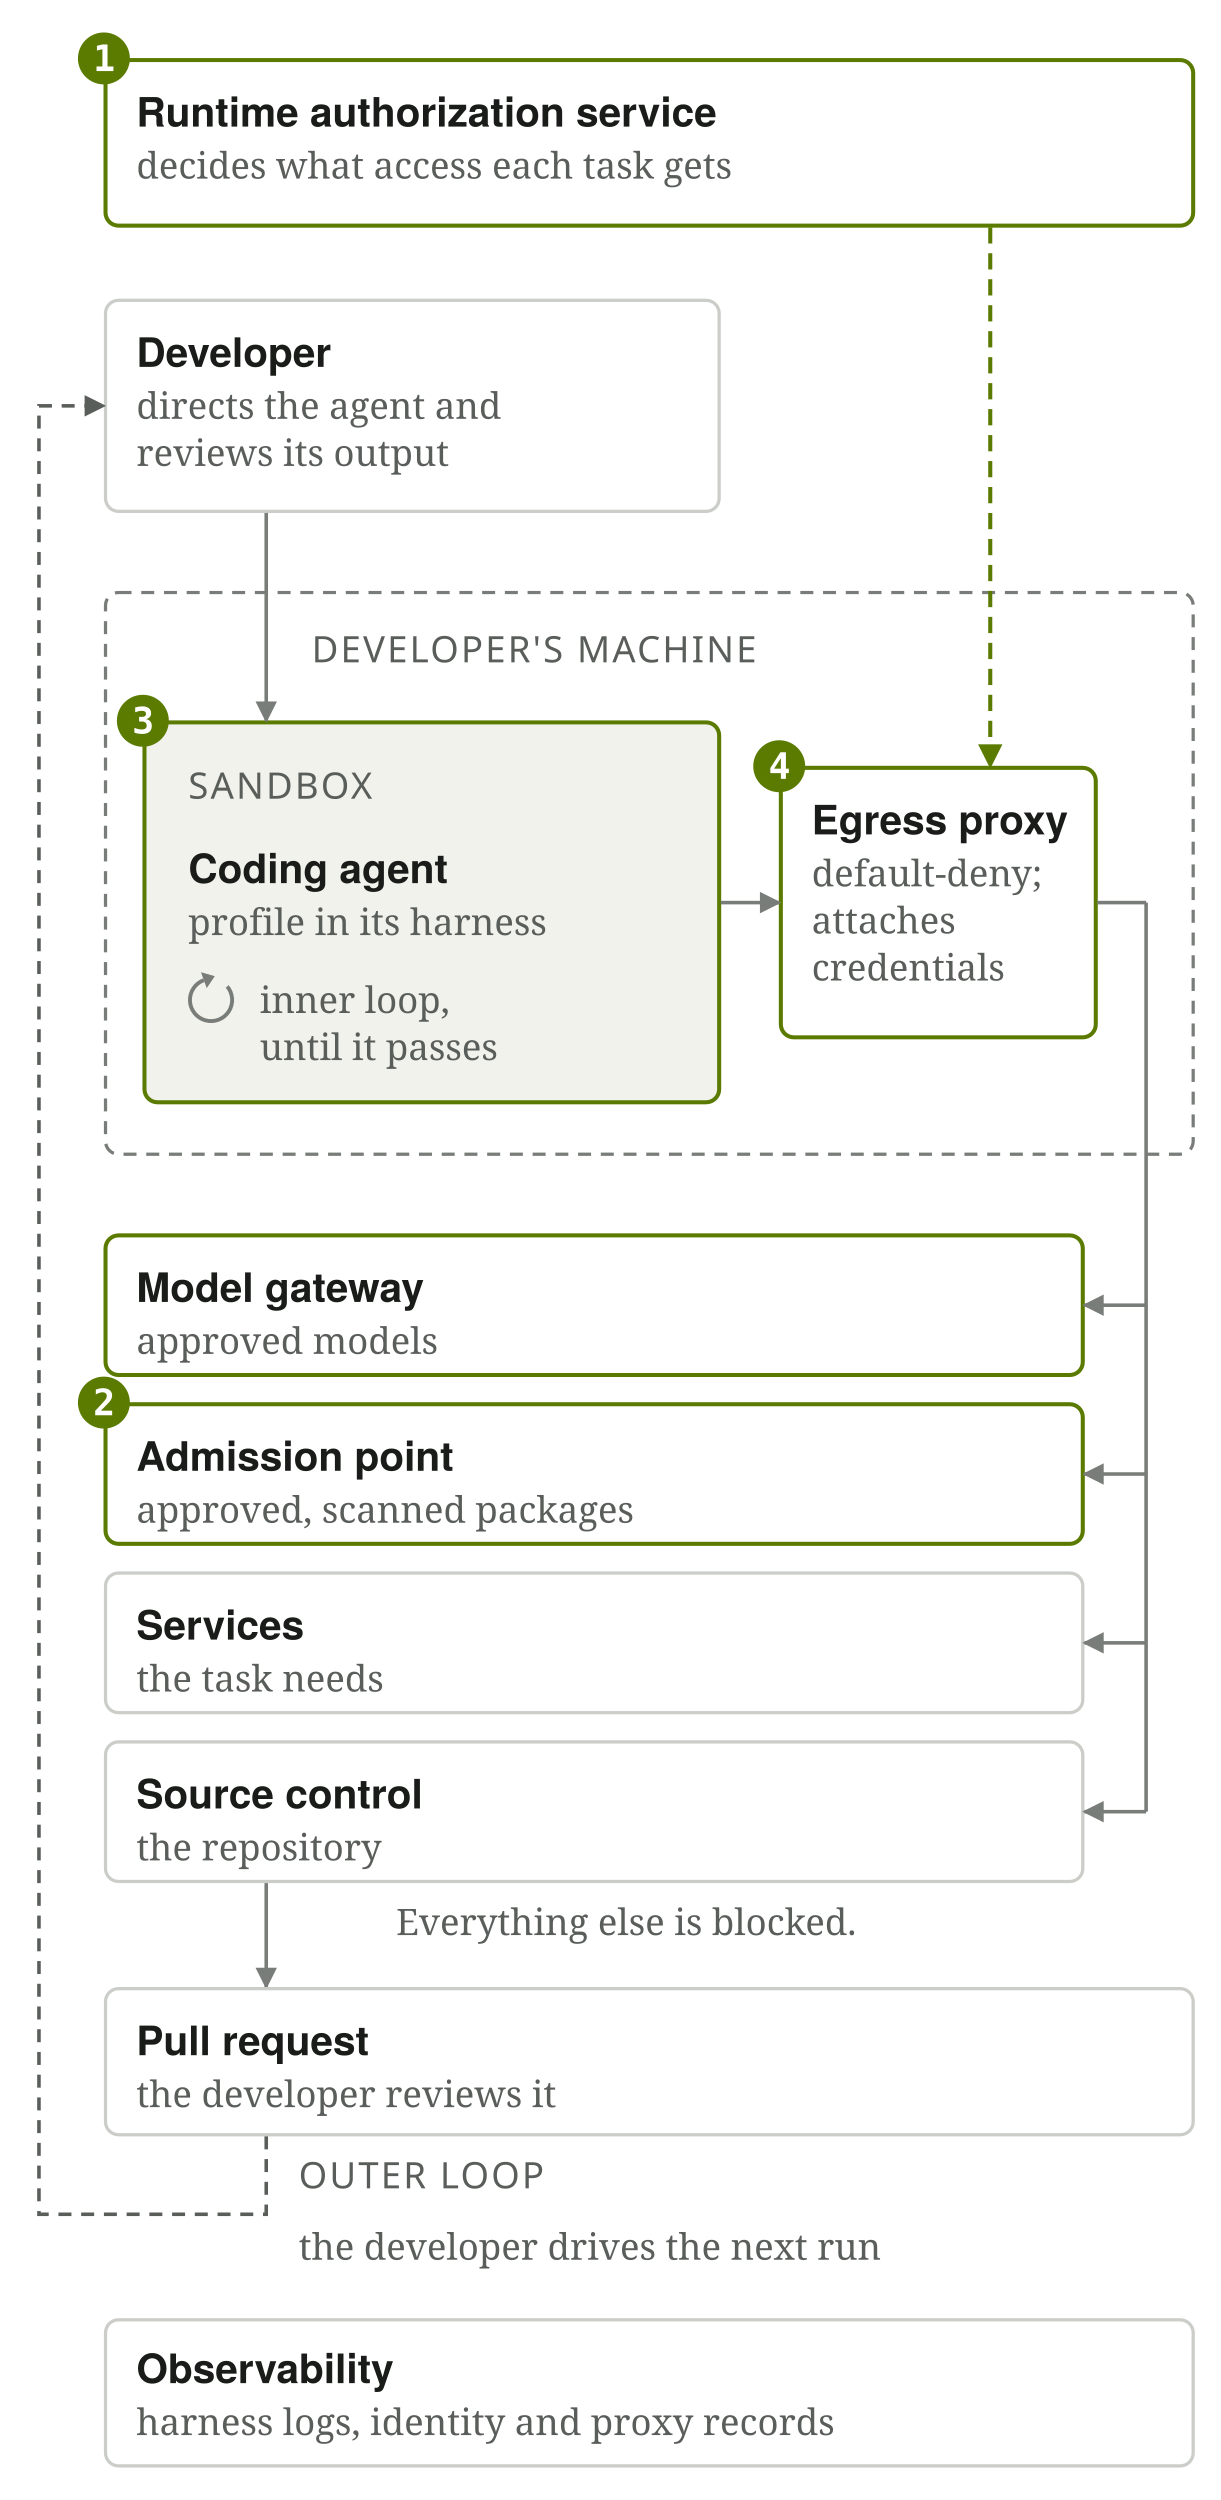
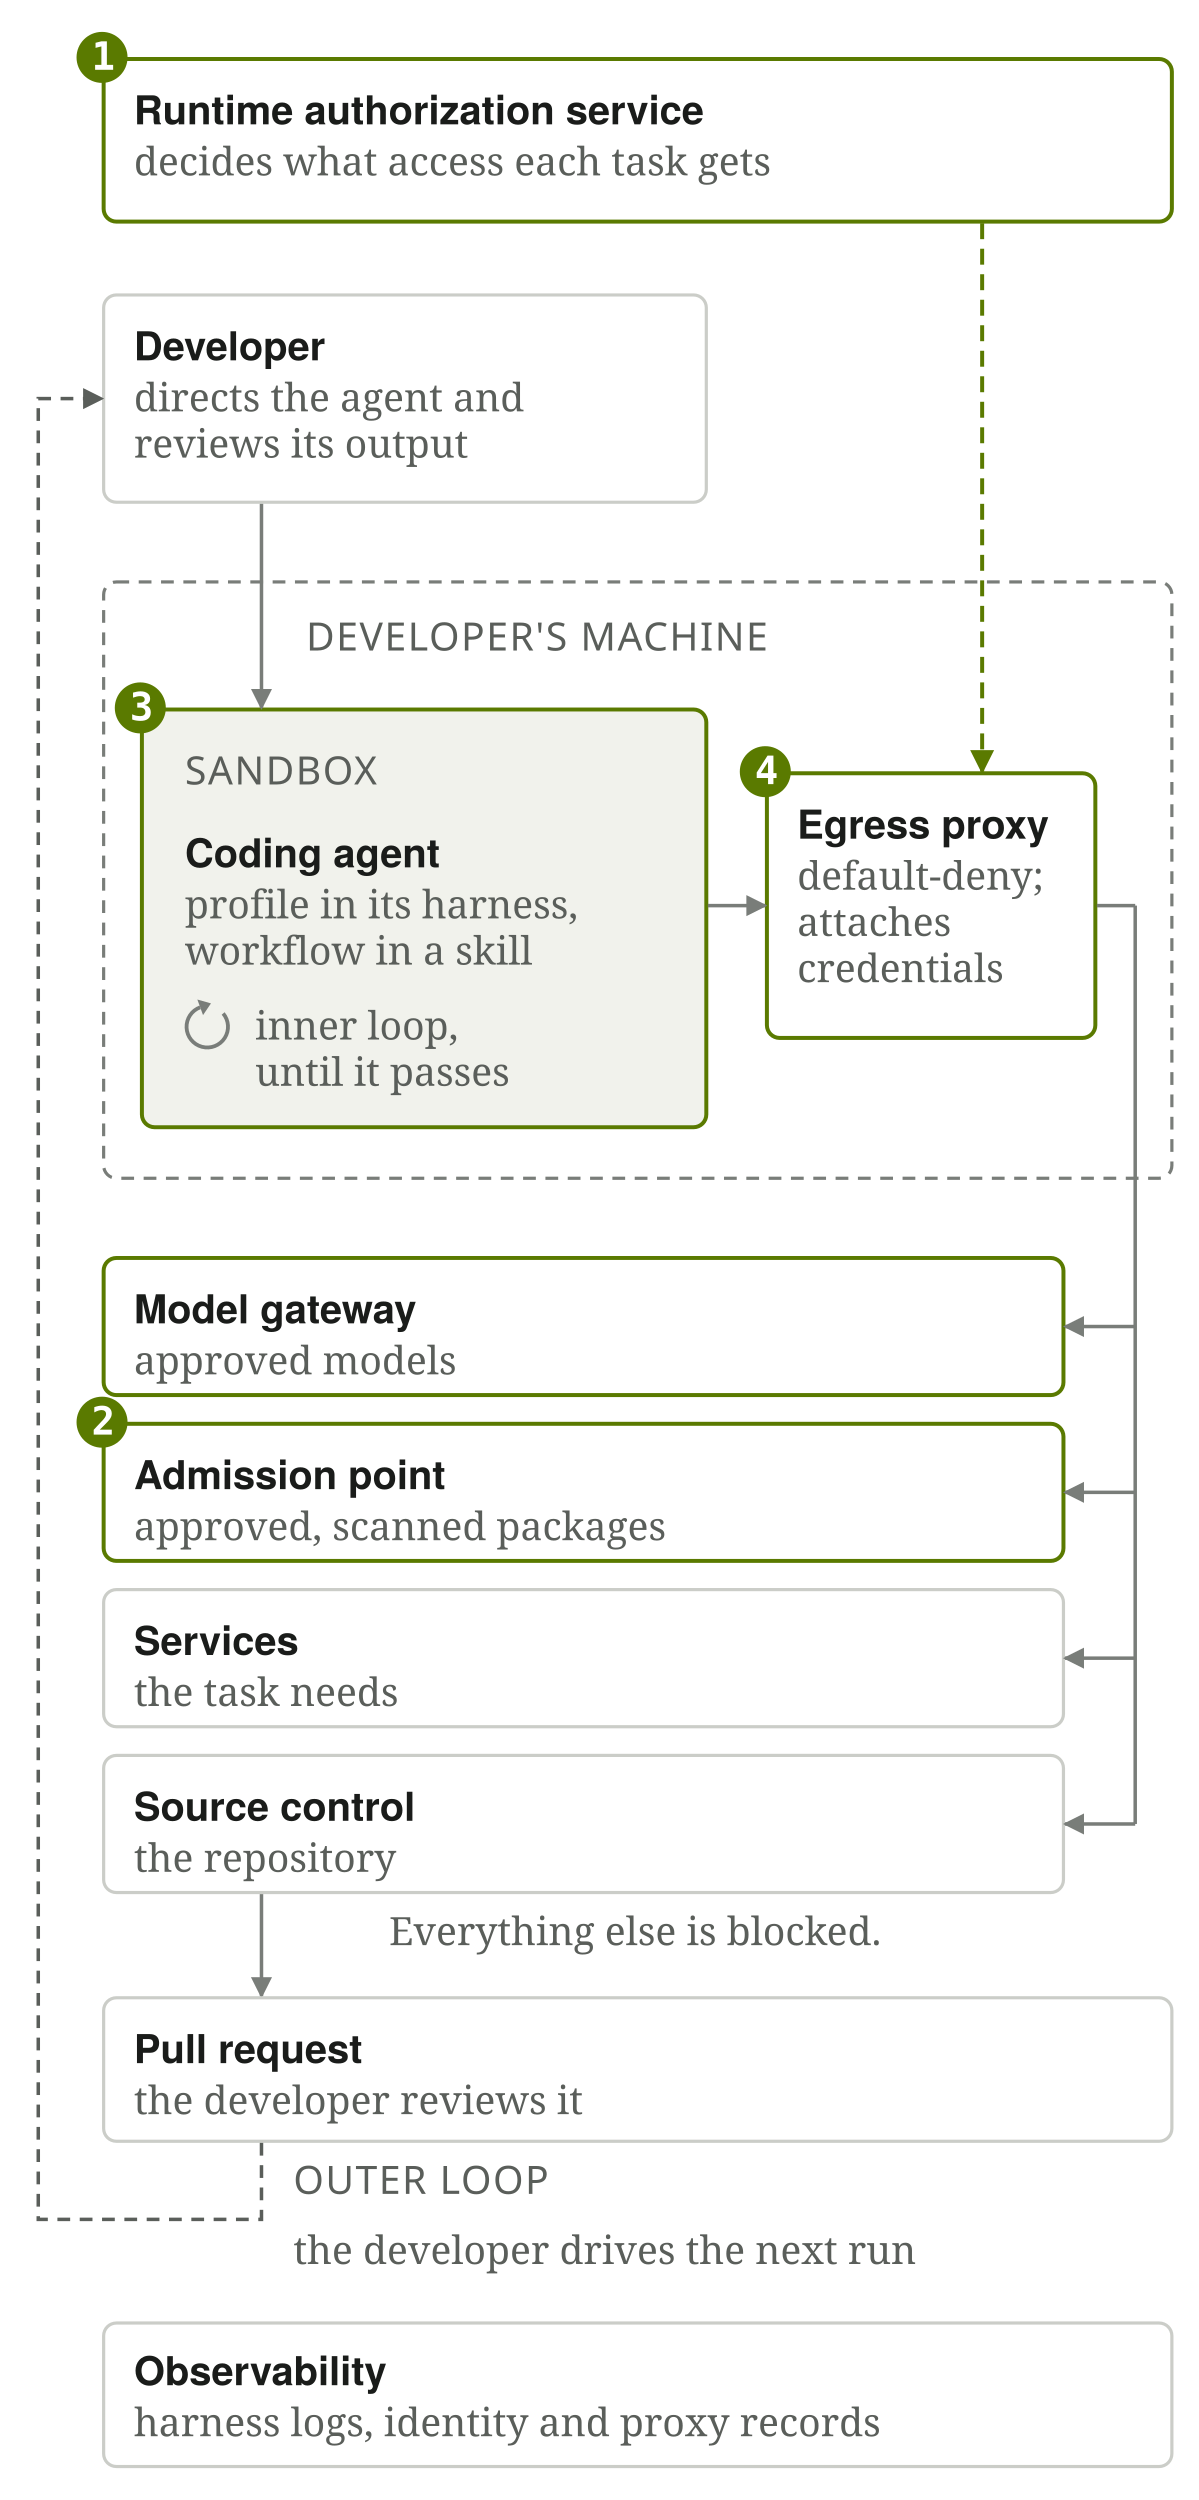
- <svg xmlns="http://www.w3.org/2000/svg" viewBox="0 0 376 770" width="376" height="770" role="img" aria-labelledby="sf3n-t sf3n-d">
-   <rect width="376" height="770" fill="#FFFFFF" />
+ <svg xmlns="http://www.w3.org/2000/svg" viewBox="0 0 376 784" width="376" height="784" role="img" aria-labelledby="sf3n-t sf3n-d">
+   <rect width="376" height="784" fill="#FFFFFF" />
  <defs>
    <marker id="sf3n-a" viewBox="0 0 10 10" refX="9" refY="5" markerWidth="6" markerHeight="6" orient="auto-start-reverse">
      <path d="M0 0 L10 5 L0 10 z" fill="#797D79" />
    </marker>
    <marker id="sf3n-g" viewBox="0 0 10 10" refX="9" refY="5" markerWidth="6" markerHeight="6" orient="auto-start-reverse">
      <path d="M0 0 L10 5 L0 10 z" fill="#5A7A00" />
    </marker>
    <marker id="sf3n-s" viewBox="0 0 10 10" refX="9" refY="5" markerWidth="6" markerHeight="6" orient="auto-start-reverse">
      <path d="M0 0 L10 5 L0 10 z" fill="#5A5E5A" />
    </marker>
  </defs>
  <g transform="translate(8 8)">
    <rect x="24.5" y="10.5" width="335" height="51" rx="4" fill="none" stroke="#5A7A00" stroke-width="1.25" />
    <circle cx="24" cy="10" r="8" fill="#5A7A00" />
-     <text x="20.7" y="13.9" font-family="'IBM Plex Mono',ui-monospace,'SF Mono',Menlo,Consolas,monospace" font-size="11.25" fill="#FFFFFF" font-weight="600">1</text>
+     <text x="20.7" y="13.9" font-family="'IBM Plex Mono',ui-monospace,'SF Mono',Menlo,Consolas,monospace" font-size="12.25" fill="#FFFFFF" font-weight="600">1</text>
    <text x="34" y="31" font-family="Figtree,'Avenir Next','Helvetica Neue',sans-serif" font-size="12.5" fill="#1A1C1A" font-weight="600">Runtime authorization service</text>
-     <text x="34" y="47.0" font-family="'IBM Plex Serif',Charter,Georgia,serif" font-size="11.25" fill="#5A5E5A" font-weight="400">decides what access each task gets</text>
+     <text x="34" y="47.0" font-family="'IBM Plex Serif',Charter,Georgia,serif" font-size="12.25" fill="#5A5E5A" font-weight="400">decides what access each task gets</text>
    <rect x="24.5" y="84.5" width="189" height="65" rx="4" fill="none" stroke="#CBCDC8" stroke-width="1" />
    <text x="34" y="105" font-family="Figtree,'Avenir Next','Helvetica Neue',sans-serif" font-size="12.5" fill="#1A1C1A" font-weight="600">Developer</text>
-     <text x="34" y="121.0" font-family="'IBM Plex Serif',Charter,Georgia,serif" font-size="11.25" fill="#5A5E5A" font-weight="400">directs the agent and</text>
-     <text x="34" y="135.5" font-family="'IBM Plex Serif',Charter,Georgia,serif" font-size="11.25" fill="#5A5E5A" font-weight="400">reviews its output</text>
-     <text x="88" y="196" font-family="'Chakra Petch','Avenir Next',sans-serif" font-size="11.25" fill="#5A5E5A" font-weight="500" letter-spacing="0.06em">DEVELOPER'S MACHINE</text>
-     <rect x="36.5" y="214.5" width="177" height="117" rx="4" fill="#F1F2EC" stroke="#5A7A00" stroke-width="1.25" />
+     <text x="34" y="121.0" font-family="'IBM Plex Serif',Charter,Georgia,serif" font-size="12.25" fill="#5A5E5A" font-weight="400">directs the agent and</text>
+     <text x="34" y="135.5" font-family="'IBM Plex Serif',Charter,Georgia,serif" font-size="12.25" fill="#5A5E5A" font-weight="400">reviews its output</text>
+     <text x="88" y="196" font-family="'Chakra Petch','Avenir Next',sans-serif" font-size="12.25" fill="#5A5E5A" font-weight="500" letter-spacing="0.04em">DEVELOPER'S MACHINE</text>
+     <rect x="36.5" y="214.5" width="177" height="131" rx="4" fill="#F1F2EC" stroke="#5A7A00" stroke-width="1.25" />
    <circle cx="36" cy="214" r="8" fill="#5A7A00" />
-     <text x="32.7" y="217.9" font-family="'IBM Plex Mono',ui-monospace,'SF Mono',Menlo,Consolas,monospace" font-size="11.25" fill="#FFFFFF" font-weight="600">3</text>
-     <text x="50" y="238" font-family="'Chakra Petch','Avenir Next',sans-serif" font-size="11.25" fill="#5A5E5A" font-weight="500" letter-spacing="0.06em">SANDBOX</text>
+     <text x="32.7" y="217.9" font-family="'IBM Plex Mono',ui-monospace,'SF Mono',Menlo,Consolas,monospace" font-size="12.25" fill="#FFFFFF" font-weight="600">3</text>
+     <text x="50" y="238" font-family="'Chakra Petch','Avenir Next',sans-serif" font-size="12.25" fill="#5A5E5A" font-weight="500" letter-spacing="0.04em">SANDBOX</text>
    <text x="50" y="264" font-family="Figtree,'Avenir Next','Helvetica Neue',sans-serif" font-size="12.5" fill="#1A1C1A" font-weight="600">Coding agent</text>
-     <text x="50" y="280" font-family="'IBM Plex Serif',Charter,Georgia,serif" font-size="11.25" fill="#5A5E5A" font-weight="400">profile in its harness</text>
-     <path d="M61.98 295.82 A6.5 6.5 0 1 1 54.78 293.89" fill="none" stroke="#797D79" stroke-width="1.2" />
-     <path d="M58.16 292.66 L55.67 296.34 L53.89 291.45 z" fill="#797D79" />
-     <text x="72" y="304" font-family="'IBM Plex Serif',Charter,Georgia,serif" font-size="11.25" fill="#5A5E5A" font-weight="400">inner loop,</text>
-     <text x="72" y="318.5" font-family="'IBM Plex Serif',Charter,Georgia,serif" font-size="11.25" fill="#5A5E5A" font-weight="400">until it passes</text>
+     <text x="50" y="280.0" font-family="'IBM Plex Serif',Charter,Georgia,serif" font-size="12.25" fill="#5A5E5A" font-weight="400">profile in its harness,</text>
+     <text x="50" y="294.5" font-family="'IBM Plex Serif',Charter,Georgia,serif" font-size="12.25" fill="#5A5E5A" font-weight="400">workflow in a skill</text>
+     <path d="M61.98 309.82 A6.5 6.5 0 1 1 54.78 307.89" fill="none" stroke="#797D79" stroke-width="1.2" />
+     <path d="M58.16 306.66 L55.67 310.34 L53.89 305.45 z" fill="#797D79" />
+     <text x="72" y="318" font-family="'IBM Plex Serif',Charter,Georgia,serif" font-size="12.25" fill="#5A5E5A" font-weight="400">inner loop,</text>
+     <text x="72" y="332.5" font-family="'IBM Plex Serif',Charter,Georgia,serif" font-size="12.25" fill="#5A5E5A" font-weight="400">until it passes</text>
    <path d="M74 150 L74 214" fill="none" stroke="#797D79" stroke-width="1.1" marker-end="url(#sf3n-a)" />
-     <rect x="24.5" y="174.5" width="335" height="173" rx="4" fill="none" stroke="#797D79" stroke-width="1" stroke-dasharray="4 3" />
-     <rect x="232.5" y="228.5" width="97" height="83" rx="4" fill="none" stroke="#5A7A00" stroke-width="1.25" />
-     <circle cx="232" cy="228" r="8" fill="#5A7A00" />
-     <text x="228.7" y="231.9" font-family="'IBM Plex Mono',ui-monospace,'SF Mono',Menlo,Consolas,monospace" font-size="11.25" fill="#FFFFFF" font-weight="600">4</text>
-     <text x="242" y="249" font-family="Figtree,'Avenir Next','Helvetica Neue',sans-serif" font-size="12.5" fill="#1A1C1A" font-weight="600">Egress proxy</text>
-     <text x="242" y="265.0" font-family="'IBM Plex Serif',Charter,Georgia,serif" font-size="11.25" fill="#5A5E5A" font-weight="400">default-deny;</text>
-     <text x="242" y="279.5" font-family="'IBM Plex Serif',Charter,Georgia,serif" font-size="11.25" fill="#5A5E5A" font-weight="400">attaches</text>
-     <text x="242" y="294.0" font-family="'IBM Plex Serif',Charter,Georgia,serif" font-size="11.25" fill="#5A5E5A" font-weight="400">credentials</text>
-     <path d="M214 270 L232 270" fill="none" stroke="#797D79" stroke-width="1.1" marker-end="url(#sf3n-a)" />
-     <path d="M297 62 L297 228" fill="none" stroke="#5A7A00" stroke-width="1.25" stroke-dasharray="5 3" marker-end="url(#sf3n-g)" />
-     <rect x="24.5" y="372.5" width="301" height="43" rx="4" fill="none" stroke="#5A7A00" stroke-width="1.25" />
-     <text x="34" y="393" font-family="Figtree,'Avenir Next','Helvetica Neue',sans-serif" font-size="12.5" fill="#1A1C1A" font-weight="600">Model gateway</text>
-     <text x="34" y="409.0" font-family="'IBM Plex Serif',Charter,Georgia,serif" font-size="11.25" fill="#5A5E5A" font-weight="400">approved models</text>
-     <rect x="24.5" y="424.5" width="301" height="43" rx="4" fill="none" stroke="#5A7A00" stroke-width="1.25" />
-     <circle cx="24" cy="424" r="8" fill="#5A7A00" />
-     <text x="20.7" y="427.9" font-family="'IBM Plex Mono',ui-monospace,'SF Mono',Menlo,Consolas,monospace" font-size="11.25" fill="#FFFFFF" font-weight="600">2</text>
-     <text x="34" y="445" font-family="Figtree,'Avenir Next','Helvetica Neue',sans-serif" font-size="12.5" fill="#1A1C1A" font-weight="600">Admission point</text>
-     <text x="34" y="461.0" font-family="'IBM Plex Serif',Charter,Georgia,serif" font-size="11.25" fill="#5A5E5A" font-weight="400">approved, scanned packages</text>
-     <rect x="24.5" y="476.5" width="301" height="43" rx="4" fill="none" stroke="#CBCDC8" stroke-width="1" />
-     <text x="34" y="497" font-family="Figtree,'Avenir Next','Helvetica Neue',sans-serif" font-size="12.5" fill="#1A1C1A" font-weight="600">Services</text>
-     <text x="34" y="513.0" font-family="'IBM Plex Serif',Charter,Georgia,serif" font-size="11.25" fill="#5A5E5A" font-weight="400">the task needs</text>
-     <rect x="24.5" y="528.5" width="301" height="43" rx="4" fill="none" stroke="#CBCDC8" stroke-width="1" />
-     <text x="34" y="549" font-family="Figtree,'Avenir Next','Helvetica Neue',sans-serif" font-size="12.5" fill="#1A1C1A" font-weight="600">Source control</text>
-     <text x="34" y="565.0" font-family="'IBM Plex Serif',Charter,Georgia,serif" font-size="11.25" fill="#5A5E5A" font-weight="400">the repository</text>
-     <path d="M330 270 L345 270" fill="none" stroke="#797D79" stroke-width="1.1" />
-     <path d="M345 270 L345 550" fill="none" stroke="#797D79" stroke-width="1.1" />
-     <path d="M345 394 L326 394" fill="none" stroke="#797D79" stroke-width="1.1" marker-end="url(#sf3n-a)" />
-     <path d="M345 446 L326 446" fill="none" stroke="#797D79" stroke-width="1.1" marker-end="url(#sf3n-a)" />
-     <path d="M345 498 L326 498" fill="none" stroke="#797D79" stroke-width="1.1" marker-end="url(#sf3n-a)" />
-     <path d="M345 550 L326 550" fill="none" stroke="#797D79" stroke-width="1.1" marker-end="url(#sf3n-a)" />
-     <text x="114" y="588" font-family="'IBM Plex Serif',Charter,Georgia,serif" font-size="11.25" fill="#5A5E5A" font-weight="400">Everything else is blocked.</text>
-     <path d="M74 572 L74 604" fill="none" stroke="#797D79" stroke-width="1.1" marker-end="url(#sf3n-a)" />
-     <rect x="24.5" y="604.5" width="335" height="45" rx="4" fill="none" stroke="#CBCDC8" stroke-width="1" />
-     <text x="34" y="625" font-family="Figtree,'Avenir Next','Helvetica Neue',sans-serif" font-size="12.5" fill="#1A1C1A" font-weight="600">Pull request</text>
-     <text x="34" y="641.0" font-family="'IBM Plex Serif',Charter,Georgia,serif" font-size="11.25" fill="#5A5E5A" font-weight="400">the developer reviews it</text>
-     <path d="M74 650 L74 674 L4 674 L4 117 L24 117" fill="none" stroke="#5A5E5A" stroke-width="1.1" stroke-dasharray="4 3" marker-end="url(#sf3n-s)" />
-     <text x="84" y="666" font-family="'Chakra Petch','Avenir Next',sans-serif" font-size="11.25" fill="#5A5E5A" font-weight="500" letter-spacing="0.06em">OUTER LOOP</text>
-     <text x="84" y="688" font-family="'IBM Plex Serif',Charter,Georgia,serif" font-size="11.25" fill="#5A5E5A" font-weight="400">the developer drives the next run</text>
-     <rect x="24.5" y="706.5" width="335" height="45" rx="4" fill="none" stroke="#CBCDC8" stroke-width="1" />
-     <text x="34" y="726" font-family="Figtree,'Avenir Next','Helvetica Neue',sans-serif" font-size="12.5" fill="#1A1C1A" font-weight="600">Observability</text>
-     <text x="34" y="742" font-family="'IBM Plex Serif',Charter,Georgia,serif" font-size="11.25" fill="#5A5E5A" font-weight="400">harness logs, identity and proxy records</text>
+     <rect x="24.5" y="174.5" width="335" height="187" rx="4" fill="none" stroke="#797D79" stroke-width="1" stroke-dasharray="4 3" />
+     <rect x="232.5" y="234.5" width="103" height="83" rx="4" fill="none" stroke="#5A7A00" stroke-width="1.25" />
+     <circle cx="232" cy="234" r="8" fill="#5A7A00" />
+     <text x="228.7" y="237.9" font-family="'IBM Plex Mono',ui-monospace,'SF Mono',Menlo,Consolas,monospace" font-size="12.25" fill="#FFFFFF" font-weight="600">4</text>
+     <text x="242" y="255" font-family="Figtree,'Avenir Next','Helvetica Neue',sans-serif" font-size="12.5" fill="#1A1C1A" font-weight="600">Egress proxy</text>
+     <text x="242" y="271.0" font-family="'IBM Plex Serif',Charter,Georgia,serif" font-size="12.25" fill="#5A5E5A" font-weight="400">default-deny;</text>
+     <text x="242" y="285.5" font-family="'IBM Plex Serif',Charter,Georgia,serif" font-size="12.25" fill="#5A5E5A" font-weight="400">attaches</text>
+     <text x="242" y="300.0" font-family="'IBM Plex Serif',Charter,Georgia,serif" font-size="12.25" fill="#5A5E5A" font-weight="400">credentials</text>
+     <path d="M214 276 L232 276" fill="none" stroke="#797D79" stroke-width="1.1" marker-end="url(#sf3n-a)" />
+     <path d="M300 62 L300 234" fill="none" stroke="#5A7A00" stroke-width="1.25" stroke-dasharray="5 3" marker-end="url(#sf3n-g)" />
+     <rect x="24.5" y="386.5" width="301" height="43" rx="4" fill="none" stroke="#5A7A00" stroke-width="1.25" />
+     <text x="34" y="407" font-family="Figtree,'Avenir Next','Helvetica Neue',sans-serif" font-size="12.5" fill="#1A1C1A" font-weight="600">Model gateway</text>
+     <text x="34" y="423.0" font-family="'IBM Plex Serif',Charter,Georgia,serif" font-size="12.25" fill="#5A5E5A" font-weight="400">approved models</text>
+     <rect x="24.5" y="438.5" width="301" height="43" rx="4" fill="none" stroke="#5A7A00" stroke-width="1.25" />
+     <circle cx="24" cy="438" r="8" fill="#5A7A00" />
+     <text x="20.7" y="441.9" font-family="'IBM Plex Mono',ui-monospace,'SF Mono',Menlo,Consolas,monospace" font-size="12.25" fill="#FFFFFF" font-weight="600">2</text>
+     <text x="34" y="459" font-family="Figtree,'Avenir Next','Helvetica Neue',sans-serif" font-size="12.5" fill="#1A1C1A" font-weight="600">Admission point</text>
+     <text x="34" y="475.0" font-family="'IBM Plex Serif',Charter,Georgia,serif" font-size="12.25" fill="#5A5E5A" font-weight="400">approved, scanned packages</text>
+     <rect x="24.5" y="490.5" width="301" height="43" rx="4" fill="none" stroke="#CBCDC8" stroke-width="1" />
+     <text x="34" y="511" font-family="Figtree,'Avenir Next','Helvetica Neue',sans-serif" font-size="12.5" fill="#1A1C1A" font-weight="600">Services</text>
+     <text x="34" y="527.0" font-family="'IBM Plex Serif',Charter,Georgia,serif" font-size="12.25" fill="#5A5E5A" font-weight="400">the task needs</text>
+     <rect x="24.5" y="542.5" width="301" height="43" rx="4" fill="none" stroke="#CBCDC8" stroke-width="1" />
+     <text x="34" y="563" font-family="Figtree,'Avenir Next','Helvetica Neue',sans-serif" font-size="12.5" fill="#1A1C1A" font-weight="600">Source control</text>
+     <text x="34" y="579.0" font-family="'IBM Plex Serif',Charter,Georgia,serif" font-size="12.25" fill="#5A5E5A" font-weight="400">the repository</text>
+     <path d="M336 276 L348 276" fill="none" stroke="#797D79" stroke-width="1.1" />
+     <path d="M348 276 L348 564" fill="none" stroke="#797D79" stroke-width="1.1" />
+     <path d="M348 408 L326 408" fill="none" stroke="#797D79" stroke-width="1.1" marker-end="url(#sf3n-a)" />
+     <path d="M348 460 L326 460" fill="none" stroke="#797D79" stroke-width="1.1" marker-end="url(#sf3n-a)" />
+     <path d="M348 512 L326 512" fill="none" stroke="#797D79" stroke-width="1.1" marker-end="url(#sf3n-a)" />
+     <path d="M348 564 L326 564" fill="none" stroke="#797D79" stroke-width="1.1" marker-end="url(#sf3n-a)" />
+     <text x="114" y="602" font-family="'IBM Plex Serif',Charter,Georgia,serif" font-size="12.25" fill="#5A5E5A" font-weight="400">Everything else is blocked.</text>
+     <path d="M74 586 L74 618" fill="none" stroke="#797D79" stroke-width="1.1" marker-end="url(#sf3n-a)" />
+     <rect x="24.5" y="618.5" width="335" height="45" rx="4" fill="none" stroke="#CBCDC8" stroke-width="1" />
+     <text x="34" y="639" font-family="Figtree,'Avenir Next','Helvetica Neue',sans-serif" font-size="12.5" fill="#1A1C1A" font-weight="600">Pull request</text>
+     <text x="34" y="655.0" font-family="'IBM Plex Serif',Charter,Georgia,serif" font-size="12.25" fill="#5A5E5A" font-weight="400">the developer reviews it</text>
+     <path d="M74 664 L74 688 L4 688 L4 117 L24 117" fill="none" stroke="#5A5E5A" stroke-width="1.1" stroke-dasharray="4 3" marker-end="url(#sf3n-s)" />
+     <text x="84" y="680" font-family="'Chakra Petch','Avenir Next',sans-serif" font-size="12.25" fill="#5A5E5A" font-weight="500" letter-spacing="0.04em">OUTER LOOP</text>
+     <text x="84" y="702" font-family="'IBM Plex Serif',Charter,Georgia,serif" font-size="12.25" fill="#5A5E5A" font-weight="400">the developer drives the next run</text>
+     <rect x="24.5" y="720.5" width="335" height="45" rx="4" fill="none" stroke="#CBCDC8" stroke-width="1" />
+     <text x="34" y="740" font-family="Figtree,'Avenir Next','Helvetica Neue',sans-serif" font-size="12.5" fill="#1A1C1A" font-weight="600">Observability</text>
+     <text x="34" y="756" font-family="'IBM Plex Serif',Charter,Georgia,serif" font-size="12.25" fill="#5A5E5A" font-weight="400">harness logs, identity and proxy records</text>
  </g>
</svg>
